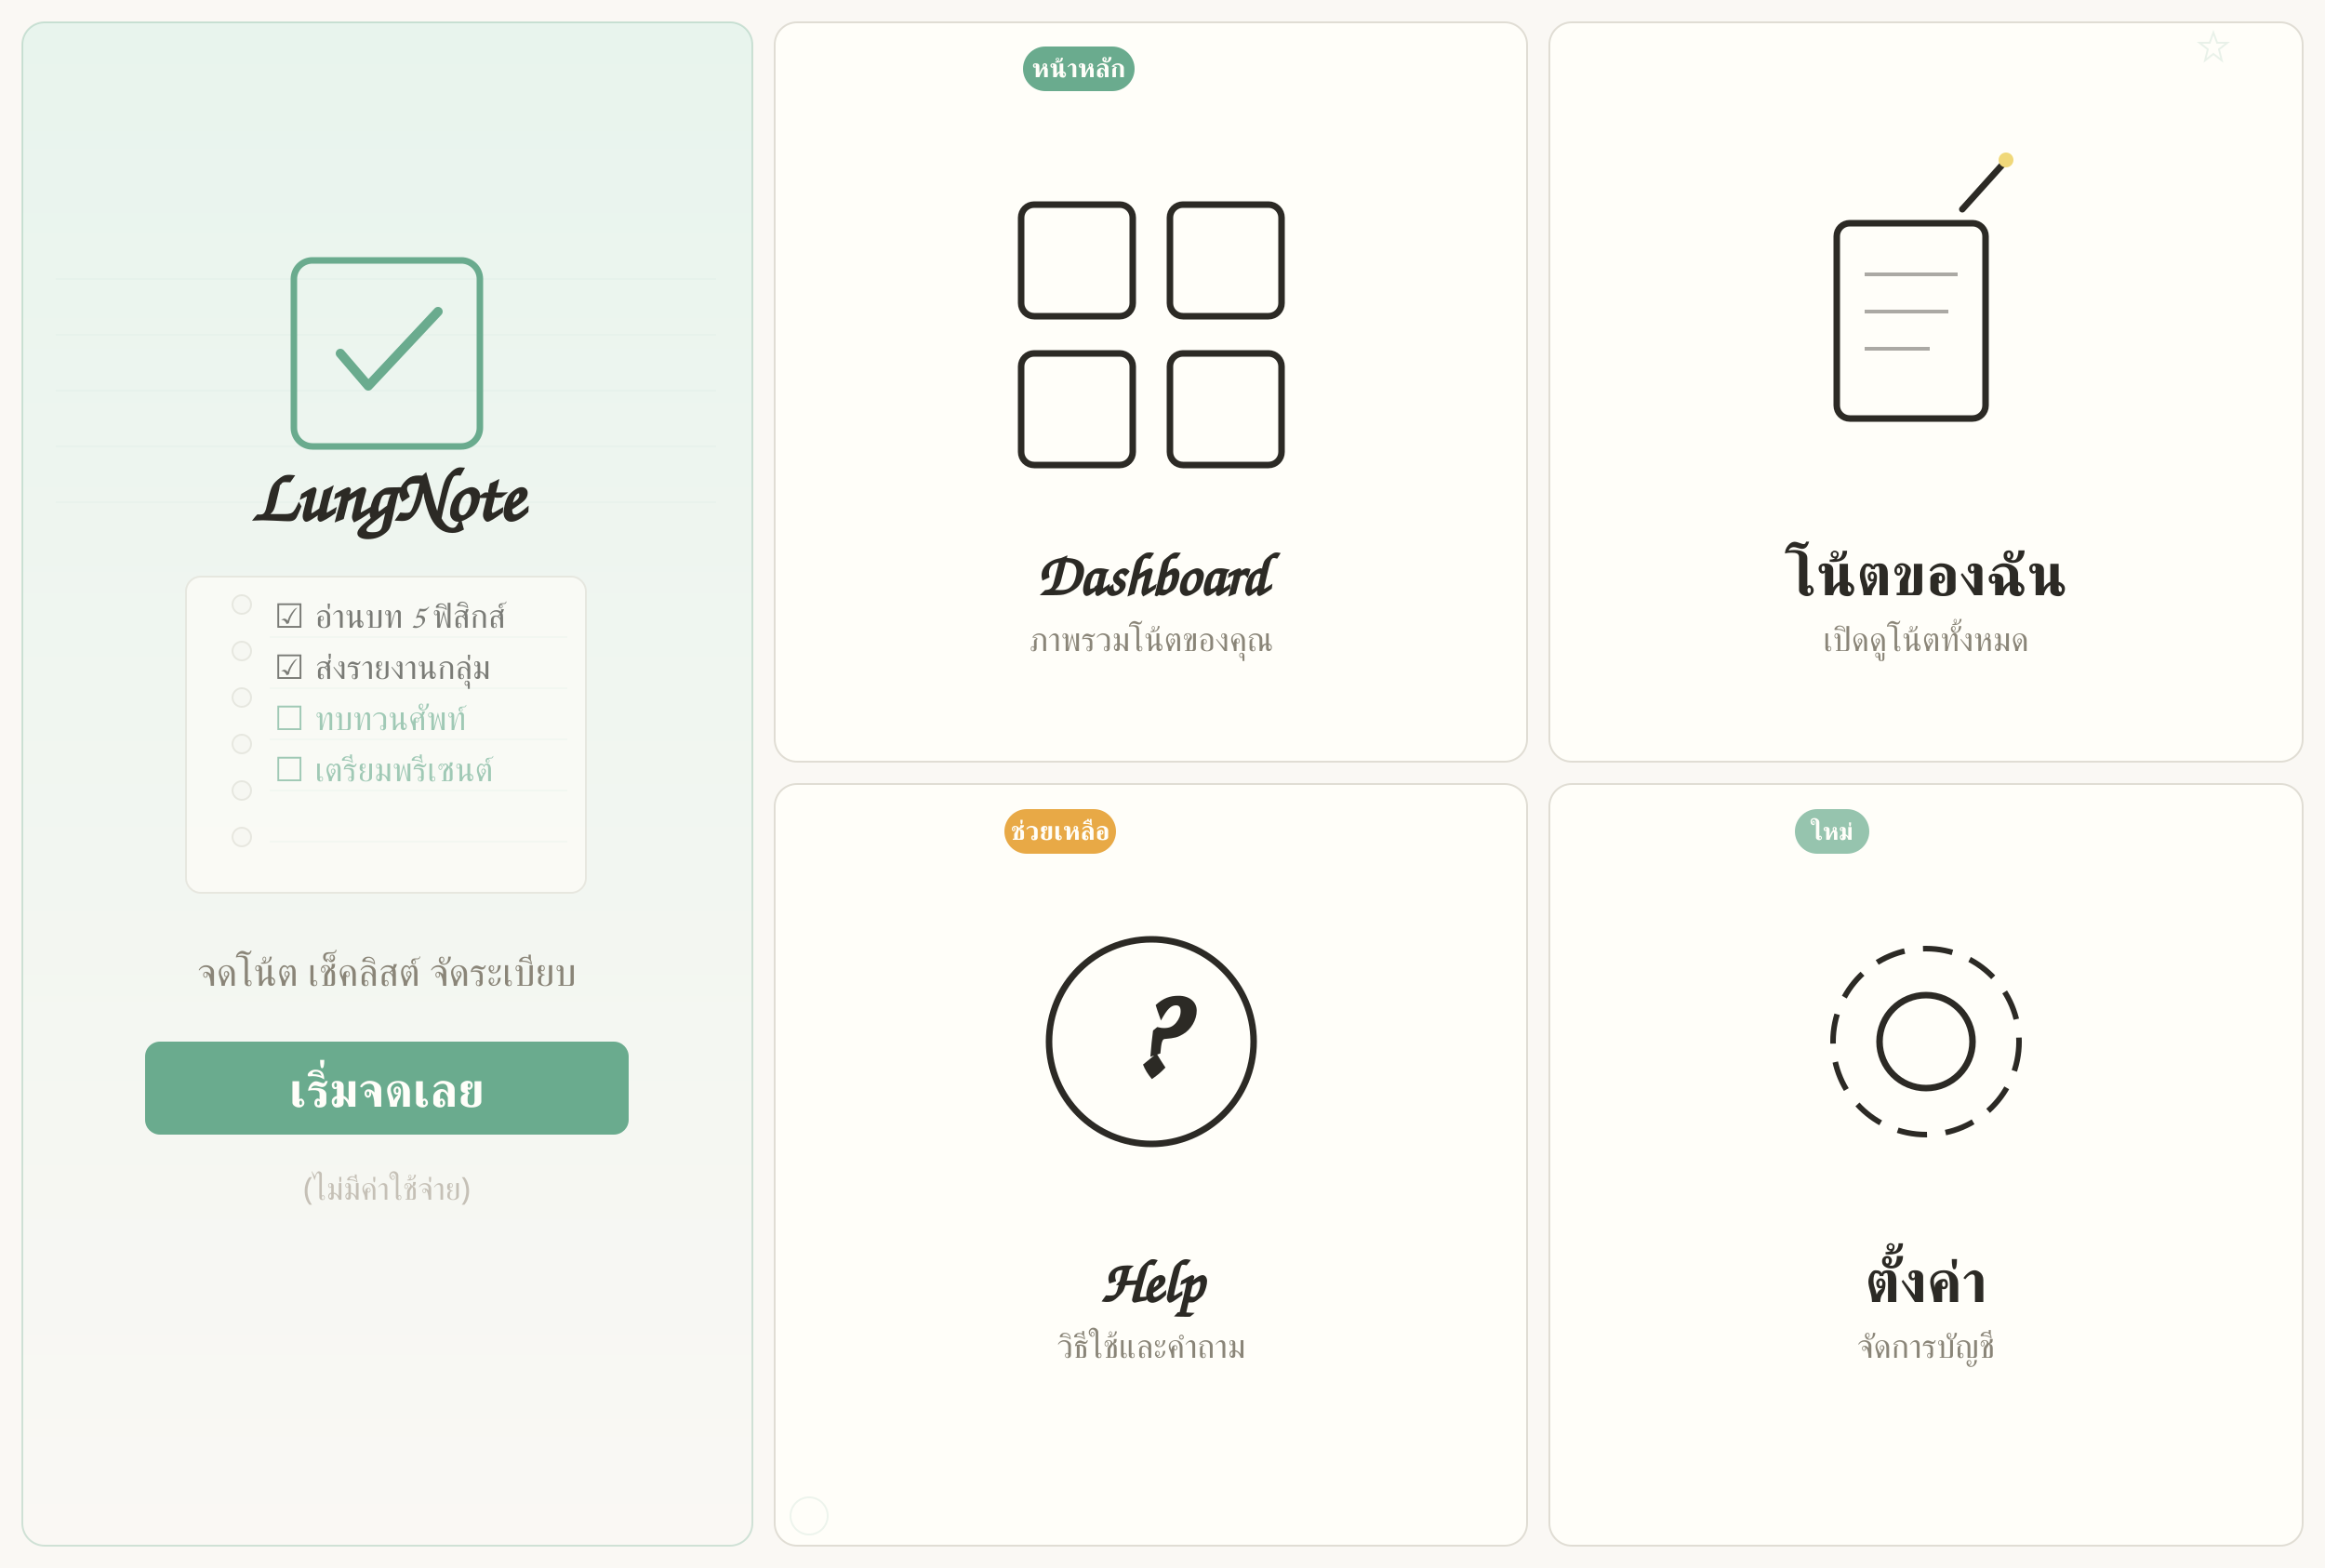
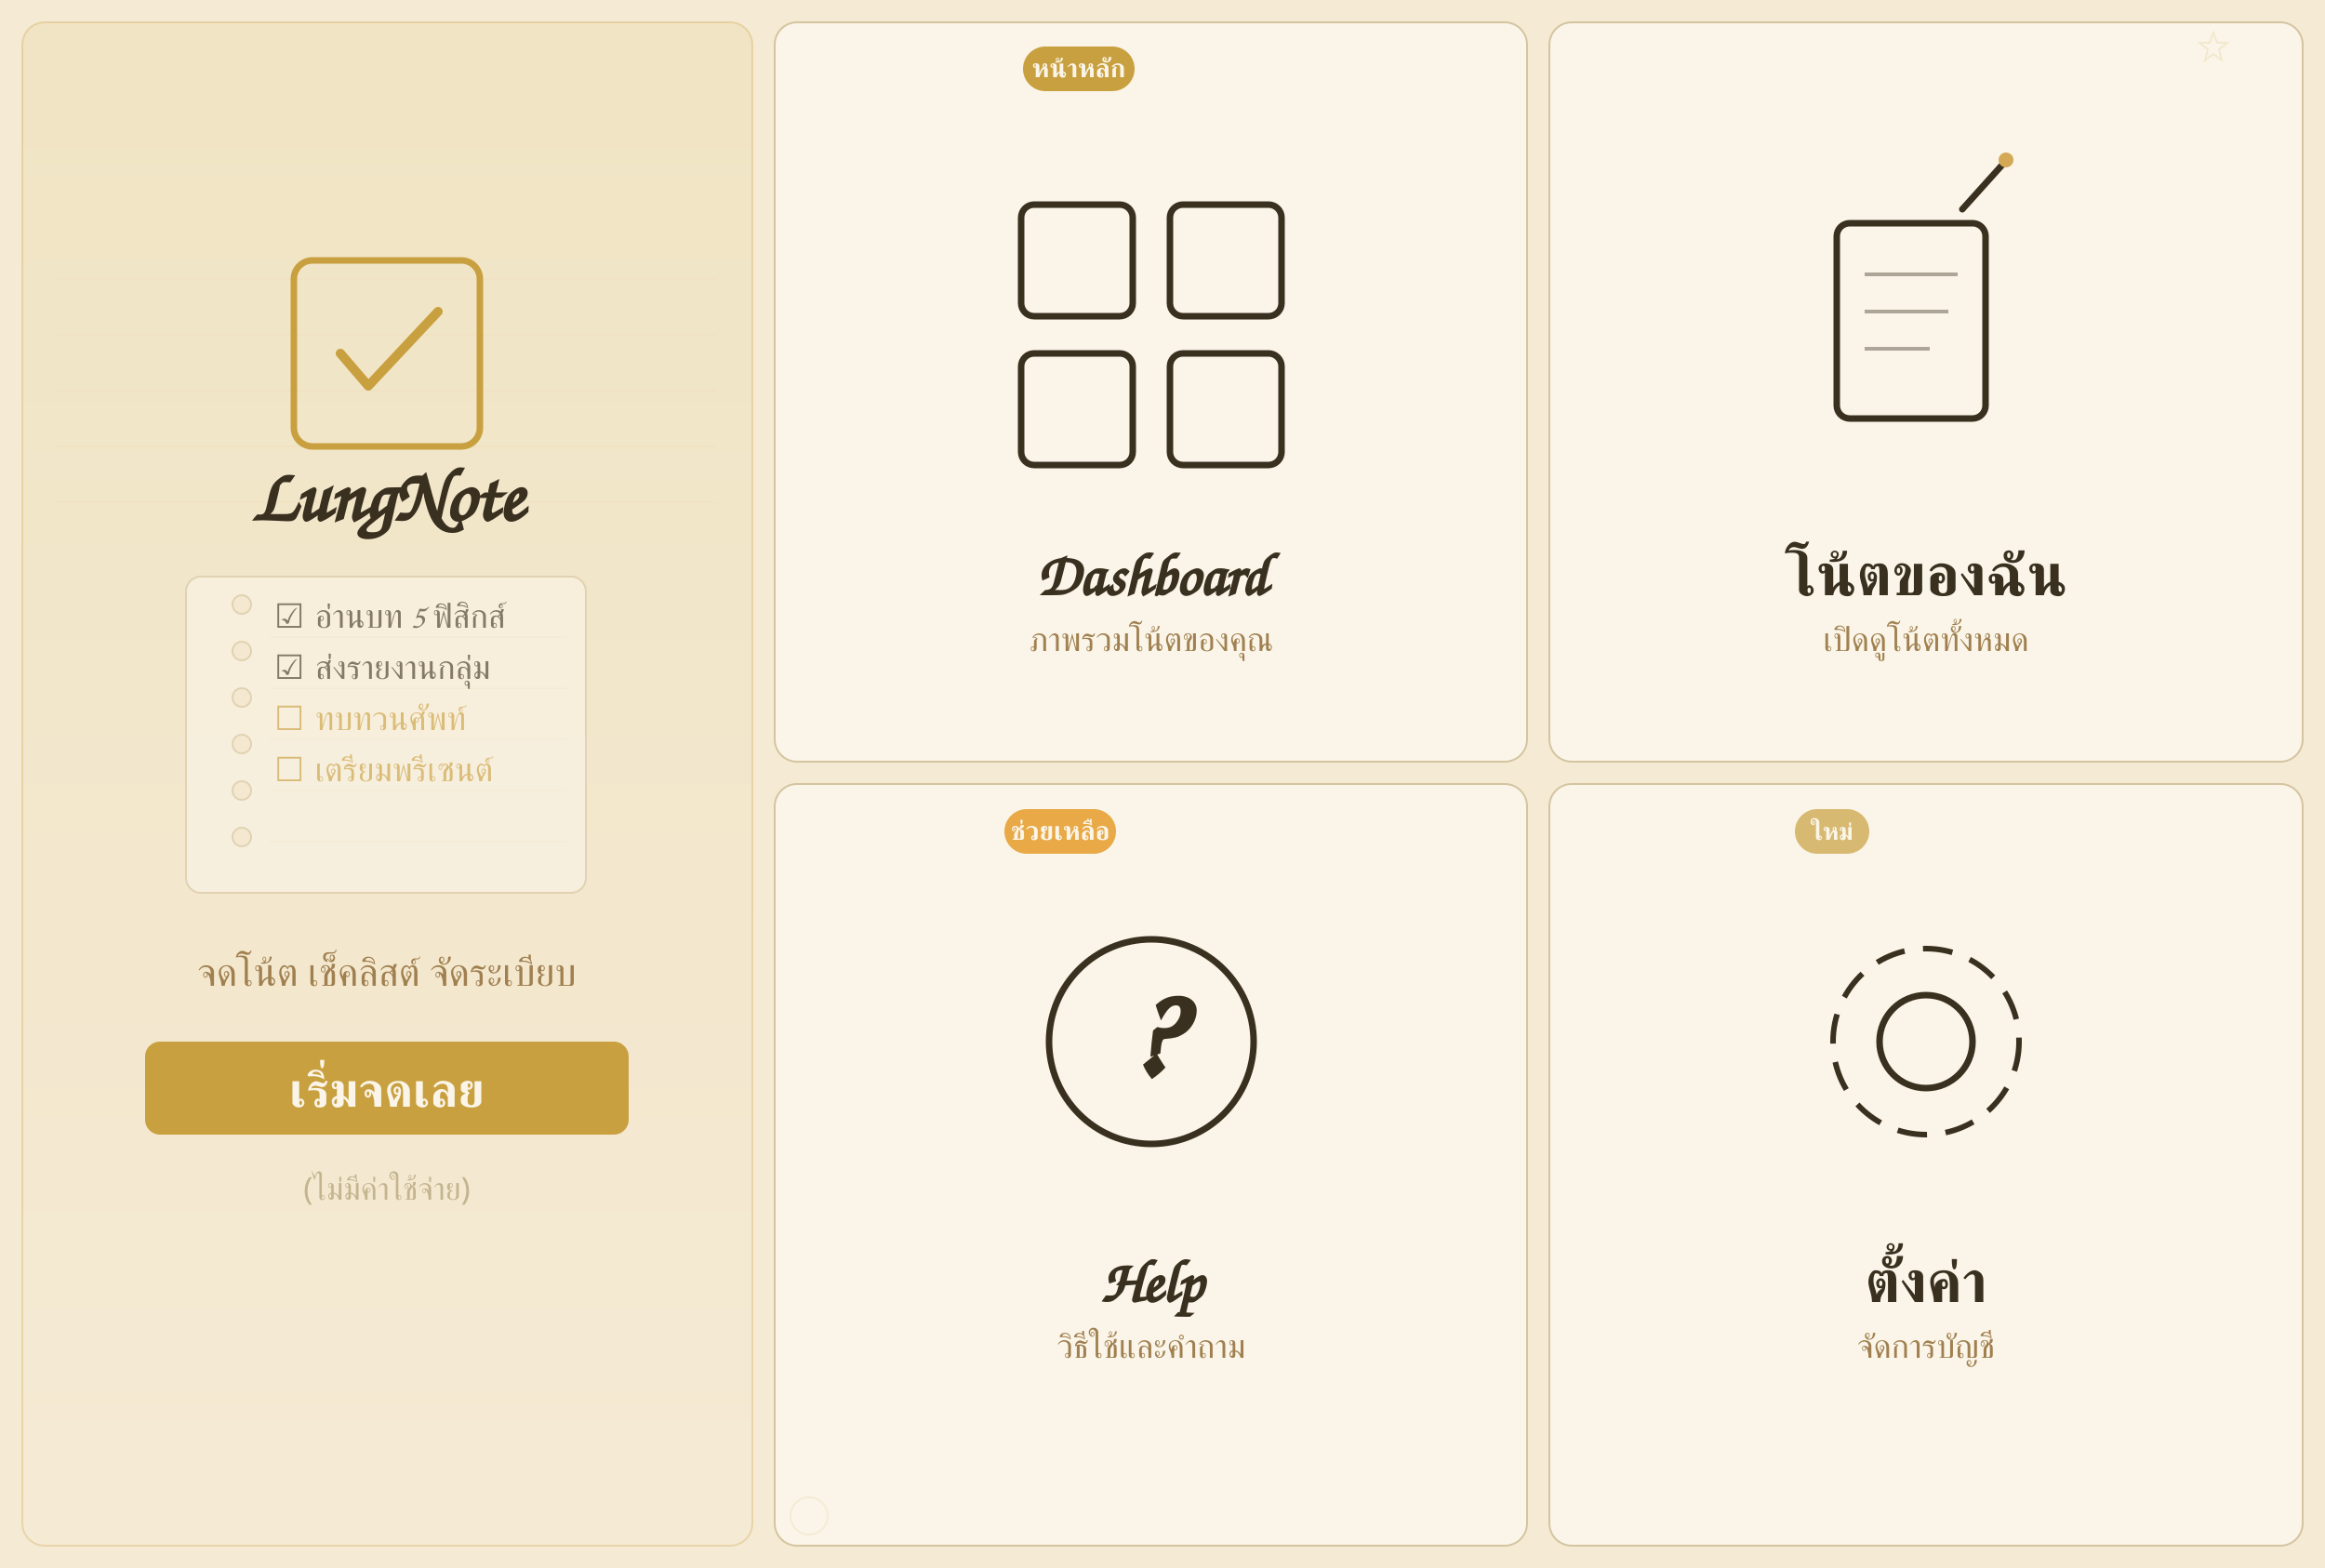
<svg xmlns="http://www.w3.org/2000/svg" width="2500" height="1686" viewBox="0 0 2500 1686">
  <defs>
    <linearGradient id="leftPanelGrad" x1="0" y1="0" x2="0" y2="1">
-       <stop offset="0%" stop-color="#e8f4ed" />
-       <stop offset="100%" stop-color="#faf8f4" />
+       <stop offset="0%" stop-color="#f0e4c4" />
+       <stop offset="100%" stop-color="#f5ead4" />
    </linearGradient>
  </defs>
-   <rect width="2500" height="1686" fill="#faf8f4" />
+   <rect width="2500" height="1686" fill="#f5ead4" />
  <rect x="24" y="24" width="785" height="1638" rx="24" fill="url(#leftPanelGrad)" />
-   <rect x="24" y="24" width="785" height="1638" rx="24" fill="none" stroke="#6aab8e" stroke-width="2" opacity="0.3" />
-   <g opacity="0.08" stroke="#6aab8e" stroke-width="1">
+   <rect x="24" y="24" width="785" height="1638" rx="24" fill="none" stroke="#c9a040" stroke-width="2" opacity="0.3" />
+   <g opacity="0.08" stroke="#c9a040" stroke-width="1">
    <line x1="60" y1="300" x2="770" y2="300" />
    <line x1="60" y1="360" x2="770" y2="360" />
    <line x1="60" y1="420" x2="770" y2="420" />
    <line x1="60" y1="480" x2="770" y2="480" />
    <line x1="60" y1="540" x2="770" y2="540" />
  </g>
  <g transform="translate(316, 280)">
-     <rect x="0" y="0" width="200" height="200" rx="20" stroke="#6aab8e" stroke-width="7" fill="none" />
-     <path d="M50,100 L80,135 L155,55" stroke="#6aab8e" stroke-width="10" stroke-linecap="round" stroke-linejoin="round" fill="none" />
+     <rect x="0" y="0" width="200" height="200" rx="20" stroke="#c9a040" stroke-width="7" fill="none" />
+     <path d="M50,100 L80,135 L155,55" stroke="#c9a040" stroke-width="10" stroke-linecap="round" stroke-linejoin="round" fill="none" />
  </g>
-   <text x="416" y="560" font-family="'Caveat', 'Sarabun', cursive" font-size="80" font-weight="700" fill="#2c2a25" text-anchor="middle">LungNote</text>
+   <text x="416" y="560" font-family="'Caveat', 'Sarabun', cursive" font-size="80" font-weight="700" fill="#3a3020" text-anchor="middle">LungNote</text>
  <g transform="translate(200, 620)" opacity="0.6">
-     <rect x="0" y="0" width="430" height="340" rx="16" fill="#fffef9" stroke="#e0ddd4" stroke-width="2" />
-     <g fill="#faf8f4" stroke="#e0ddd4" stroke-width="2">
+     <rect x="0" y="0" width="430" height="340" rx="16" fill="#faf5e8" stroke="#d4c4a0" stroke-width="2" />
+     <g fill="#f5ead4" stroke="#d4c4a0" stroke-width="2">
      <circle cx="60" cy="30" r="10" />
      <circle cx="60" cy="80" r="10" />
      <circle cx="60" cy="130" r="10" />
      <circle cx="60" cy="180" r="10" />
      <circle cx="60" cy="230" r="10" />
      <circle cx="60" cy="280" r="10" />
    </g>
-     <g font-family="'Caveat', cursive" font-size="36" fill="#2c2a25">
+     <g font-family="'Caveat', cursive" font-size="36" fill="#3a3020">
      <text x="95" y="55">☑ อ่านบท 5 ฟิสิกส์</text>
      <text x="95" y="110">☑ ส่งรายงานกลุ่ม</text>
-       <text x="95" y="165" fill="#6aab8e">☐ ทบทวนศัพท์</text>
-       <text x="95" y="220" fill="#6aab8e">☐ เตรียมพรีเซนต์</text>
+       <text x="95" y="165" fill="#c9a040">☐ ทบทวนศัพท์</text>
+       <text x="95" y="220" fill="#c9a040">☐ เตรียมพรีเซนต์</text>
    </g>
-     <g opacity="0.15" stroke="#6aab8e" stroke-width="1">
+     <g opacity="0.15" stroke="#c9a040" stroke-width="1">
      <line x1="90" y1="65" x2="410" y2="65" />
      <line x1="90" y1="120" x2="410" y2="120" />
      <line x1="90" y1="175" x2="410" y2="175" />
      <line x1="90" y1="230" x2="410" y2="230" />
      <line x1="90" y1="285" x2="410" y2="285" />
    </g>
  </g>
-   <text x="416" y="1060" font-family="'Sarabun', sans-serif" font-size="42" font-weight="400" fill="#8a8578" text-anchor="middle">จดโน้ต เช็คลิสต์ จัดระเบียบ</text>
-   <rect x="156" y="1120" width="520" height="100" rx="16" fill="#6aab8e" />
-   <text x="416" y="1190" font-family="'Caveat', cursive" font-size="52" font-weight="700" fill="#fffef9" text-anchor="middle">เริ่มจดเลย</text>
-   <text x="416" y="1290" font-family="'Sarabun', sans-serif" font-size="34" font-weight="400" fill="#c5c0b6" text-anchor="middle">(ไม่มีค่าใช้จ่าย)</text>
-   <rect x="833" y="24" width="809" height="795" rx="24" fill="#fffef9" />
-   <rect x="833" y="24" width="809" height="795" rx="24" fill="none" stroke="#e0ddd4" stroke-width="2" />
-   <rect x="1100" y="50" width="120" height="48" rx="24" fill="#6aab8e" />
-   <text x="1160" y="83" font-family="'Sarabun', sans-serif" font-size="28" font-weight="600" fill="#fffef9" text-anchor="middle">หน้าหลัก</text>
+   <text x="416" y="1060" font-family="'Sarabun', sans-serif" font-size="42" font-weight="400" fill="#a08050" text-anchor="middle">จดโน้ต เช็คลิสต์ จัดระเบียบ</text>
+   <rect x="156" y="1120" width="520" height="100" rx="16" fill="#c9a040" />
+   <text x="416" y="1190" font-family="'Caveat', cursive" font-size="52" font-weight="700" fill="#faf5e8" text-anchor="middle">เริ่มจดเลย</text>
+   <text x="416" y="1290" font-family="'Sarabun', sans-serif" font-size="34" font-weight="400" fill="#c4b490" text-anchor="middle">(ไม่มีค่าใช้จ่าย)</text>
+   <rect x="833" y="24" width="809" height="795" rx="24" fill="#faf5e8" />
+   <rect x="833" y="24" width="809" height="795" rx="24" fill="none" stroke="#d4c4a0" stroke-width="2" />
+   <rect x="1100" y="50" width="120" height="48" rx="24" fill="#c9a040" />
+   <text x="1160" y="83" font-family="'Sarabun', sans-serif" font-size="28" font-weight="600" fill="#faf5e8" text-anchor="middle">หน้าหลัก</text>
  <g transform="translate(1098, 220)">
-     <rect x="0" y="0" width="120" height="120" rx="14" stroke="#2c2a25" stroke-width="7" fill="none" />
-     <rect x="160" y="0" width="120" height="120" rx="14" stroke="#2c2a25" stroke-width="7" fill="none" />
-     <rect x="0" y="160" width="120" height="120" rx="14" stroke="#2c2a25" stroke-width="7" fill="none" />
-     <rect x="160" y="160" width="120" height="120" rx="14" stroke="#2c2a25" stroke-width="7" fill="none" />
+     <rect x="0" y="0" width="120" height="120" rx="14" stroke="#3a3020" stroke-width="7" fill="none" />
+     <rect x="160" y="0" width="120" height="120" rx="14" stroke="#3a3020" stroke-width="7" fill="none" />
+     <rect x="0" y="160" width="120" height="120" rx="14" stroke="#3a3020" stroke-width="7" fill="none" />
+     <rect x="160" y="160" width="120" height="120" rx="14" stroke="#3a3020" stroke-width="7" fill="none" />
  </g>
-   <text x="1238" y="640" font-family="'Caveat', cursive" font-size="64" font-weight="700" fill="#2c2a25" text-anchor="middle">Dashboard</text>
-   <text x="1238" y="700" font-family="'Sarabun', sans-serif" font-size="36" font-weight="400" fill="#8a8578" text-anchor="middle">ภาพรวมโน้ตของคุณ</text>
-   <rect x="1666" y="24" width="810" height="795" rx="24" fill="#fffef9" />
-   <rect x="1666" y="24" width="810" height="795" rx="24" fill="none" stroke="#e0ddd4" stroke-width="2" />
+   <text x="1238" y="640" font-family="'Caveat', cursive" font-size="64" font-weight="700" fill="#3a3020" text-anchor="middle">Dashboard</text>
+   <text x="1238" y="700" font-family="'Sarabun', sans-serif" font-size="36" font-weight="400" fill="#a08050" text-anchor="middle">ภาพรวมโน้ตของคุณ</text>
+   <rect x="1666" y="24" width="810" height="795" rx="24" fill="#faf5e8" />
+   <rect x="1666" y="24" width="810" height="795" rx="24" fill="none" stroke="#d4c4a0" stroke-width="2" />
  <g transform="translate(1975, 210)">
-     <rect x="0" y="30" width="160" height="210" rx="14" stroke="#2c2a25" stroke-width="7" fill="none" />
-     <line x1="30" y1="85" x2="130" y2="85" stroke="#2c2a25" stroke-width="4" opacity="0.4" />
-     <line x1="30" y1="125" x2="120" y2="125" stroke="#2c2a25" stroke-width="4" opacity="0.4" />
-     <line x1="30" y1="165" x2="100" y2="165" stroke="#2c2a25" stroke-width="4" opacity="0.4" />
-     <line x1="135" y1="15" x2="180" y2="-35" stroke="#2c2a25" stroke-width="7" stroke-linecap="round" />
-     <circle cx="182" cy="-38" r="8" fill="#f0d87a" />
+     <rect x="0" y="30" width="160" height="210" rx="14" stroke="#3a3020" stroke-width="7" fill="none" />
+     <line x1="30" y1="85" x2="130" y2="85" stroke="#3a3020" stroke-width="4" opacity="0.4" />
+     <line x1="30" y1="125" x2="120" y2="125" stroke="#3a3020" stroke-width="4" opacity="0.4" />
+     <line x1="30" y1="165" x2="100" y2="165" stroke="#3a3020" stroke-width="4" opacity="0.4" />
+     <line x1="135" y1="15" x2="180" y2="-35" stroke="#3a3020" stroke-width="7" stroke-linecap="round" />
+     <circle cx="182" cy="-38" r="8" fill="#d4a855" />
  </g>
-   <text x="2071" y="640" font-family="'Caveat', cursive" font-size="64" font-weight="700" fill="#2c2a25" text-anchor="middle">โน้ตของฉัน</text>
-   <text x="2071" y="700" font-family="'Sarabun', sans-serif" font-size="36" font-weight="400" fill="#8a8578" text-anchor="middle">เปิดดูโน้ตทั้งหมด</text>
-   <rect x="833" y="843" width="809" height="819" rx="24" fill="#fffef9" />
-   <rect x="833" y="843" width="809" height="819" rx="24" fill="none" stroke="#e0ddd4" stroke-width="2" />
+   <text x="2071" y="640" font-family="'Caveat', cursive" font-size="64" font-weight="700" fill="#3a3020" text-anchor="middle">โน้ตของฉัน</text>
+   <text x="2071" y="700" font-family="'Sarabun', sans-serif" font-size="36" font-weight="400" fill="#a08050" text-anchor="middle">เปิดดูโน้ตทั้งหมด</text>
+   <rect x="833" y="843" width="809" height="819" rx="24" fill="#faf5e8" />
+   <rect x="833" y="843" width="809" height="819" rx="24" fill="none" stroke="#d4c4a0" stroke-width="2" />
  <rect x="1080" y="870" width="120" height="48" rx="24" fill="#e8a946" />
-   <text x="1140" y="903" font-family="'Sarabun', sans-serif" font-size="28" font-weight="600" fill="#fffef9" text-anchor="middle">ช่วยเหลือ</text>
+   <text x="1140" y="903" font-family="'Sarabun', sans-serif" font-size="28" font-weight="600" fill="#faf5e8" text-anchor="middle">ช่วยเหลือ</text>
  <g transform="translate(1238, 1120)">
-     <circle cx="0" cy="0" r="110" stroke="#2c2a25" stroke-width="7" fill="none" />
-     <text x="0" y="38" font-family="'Caveat', cursive" font-size="140" font-weight="700" fill="#2c2a25" text-anchor="middle">?</text>
+     <circle cx="0" cy="0" r="110" stroke="#3a3020" stroke-width="7" fill="none" />
+     <text x="0" y="38" font-family="'Caveat', cursive" font-size="140" font-weight="700" fill="#3a3020" text-anchor="middle">?</text>
  </g>
-   <text x="1238" y="1400" font-family="'Caveat', cursive" font-size="64" font-weight="700" fill="#2c2a25" text-anchor="middle">Help</text>
-   <text x="1238" y="1460" font-family="'Sarabun', sans-serif" font-size="36" font-weight="400" fill="#8a8578" text-anchor="middle">วิธีใช้และคำถาม</text>
-   <rect x="1666" y="843" width="810" height="819" rx="24" fill="#fffef9" />
-   <rect x="1666" y="843" width="810" height="819" rx="24" fill="none" stroke="#e0ddd4" stroke-width="2" />
-   <rect x="1930" y="870" width="80" height="48" rx="24" fill="#6aab8e" opacity="0.7" />
-   <text x="1970" y="903" font-family="'Sarabun', sans-serif" font-size="26" font-weight="600" fill="#fffef9" text-anchor="middle">ใหม่</text>
+   <text x="1238" y="1400" font-family="'Caveat', cursive" font-size="64" font-weight="700" fill="#3a3020" text-anchor="middle">Help</text>
+   <text x="1238" y="1460" font-family="'Sarabun', sans-serif" font-size="36" font-weight="400" fill="#a08050" text-anchor="middle">วิธีใช้และคำถาม</text>
+   <rect x="1666" y="843" width="810" height="819" rx="24" fill="#faf5e8" />
+   <rect x="1666" y="843" width="810" height="819" rx="24" fill="none" stroke="#d4c4a0" stroke-width="2" />
+   <rect x="1930" y="870" width="80" height="48" rx="24" fill="#c9a040" opacity="0.7" />
+   <text x="1970" y="903" font-family="'Sarabun', sans-serif" font-size="26" font-weight="600" fill="#faf5e8" text-anchor="middle">ใหม่</text>
  <g transform="translate(2071, 1120)">
-     <circle cx="0" cy="0" r="50" stroke="#2c2a25" stroke-width="7" fill="none" />
-     <circle cx="0" cy="0" r="100" stroke="#2c2a25" stroke-width="6" fill="none" stroke-dasharray="32 20" />
+     <circle cx="0" cy="0" r="50" stroke="#3a3020" stroke-width="7" fill="none" />
+     <circle cx="0" cy="0" r="100" stroke="#3a3020" stroke-width="6" fill="none" stroke-dasharray="32 20" />
  </g>
-   <text x="2071" y="1400" font-family="'Caveat', cursive" font-size="64" font-weight="700" fill="#2c2a25" text-anchor="middle">ตั้งค่า</text>
-   <text x="2071" y="1460" font-family="'Sarabun', sans-serif" font-size="36" font-weight="400" fill="#8a8578" text-anchor="middle">จัดการบัญชี</text>
+   <text x="2071" y="1400" font-family="'Caveat', cursive" font-size="64" font-weight="700" fill="#3a3020" text-anchor="middle">ตั้งค่า</text>
+   <text x="2071" y="1460" font-family="'Sarabun', sans-serif" font-size="36" font-weight="400" fill="#a08050" text-anchor="middle">จัดการบัญชี</text>
  <g opacity="0.15" transform="translate(2380, 50)">
-     <path d="M0,-15 L4,-4 L15,-4 L6,3 L9,15 L0,8 L-9,15 L-6,3 L-15,-4 L-4,-4 Z" stroke="#6aab8e" stroke-width="2" fill="none" />
+     <path d="M0,-15 L4,-4 L15,-4 L6,3 L9,15 L0,8 L-9,15 L-6,3 L-15,-4 L-4,-4 Z" stroke="#c9a040" stroke-width="2" fill="none" />
  </g>
  <g opacity="0.12" transform="translate(870, 1630)">
-     <circle cx="0" cy="0" r="20" stroke="#6aab8e" stroke-width="2" fill="none" />
+     <circle cx="0" cy="0" r="20" stroke="#c9a040" stroke-width="2" fill="none" />
  </g>
</svg>
